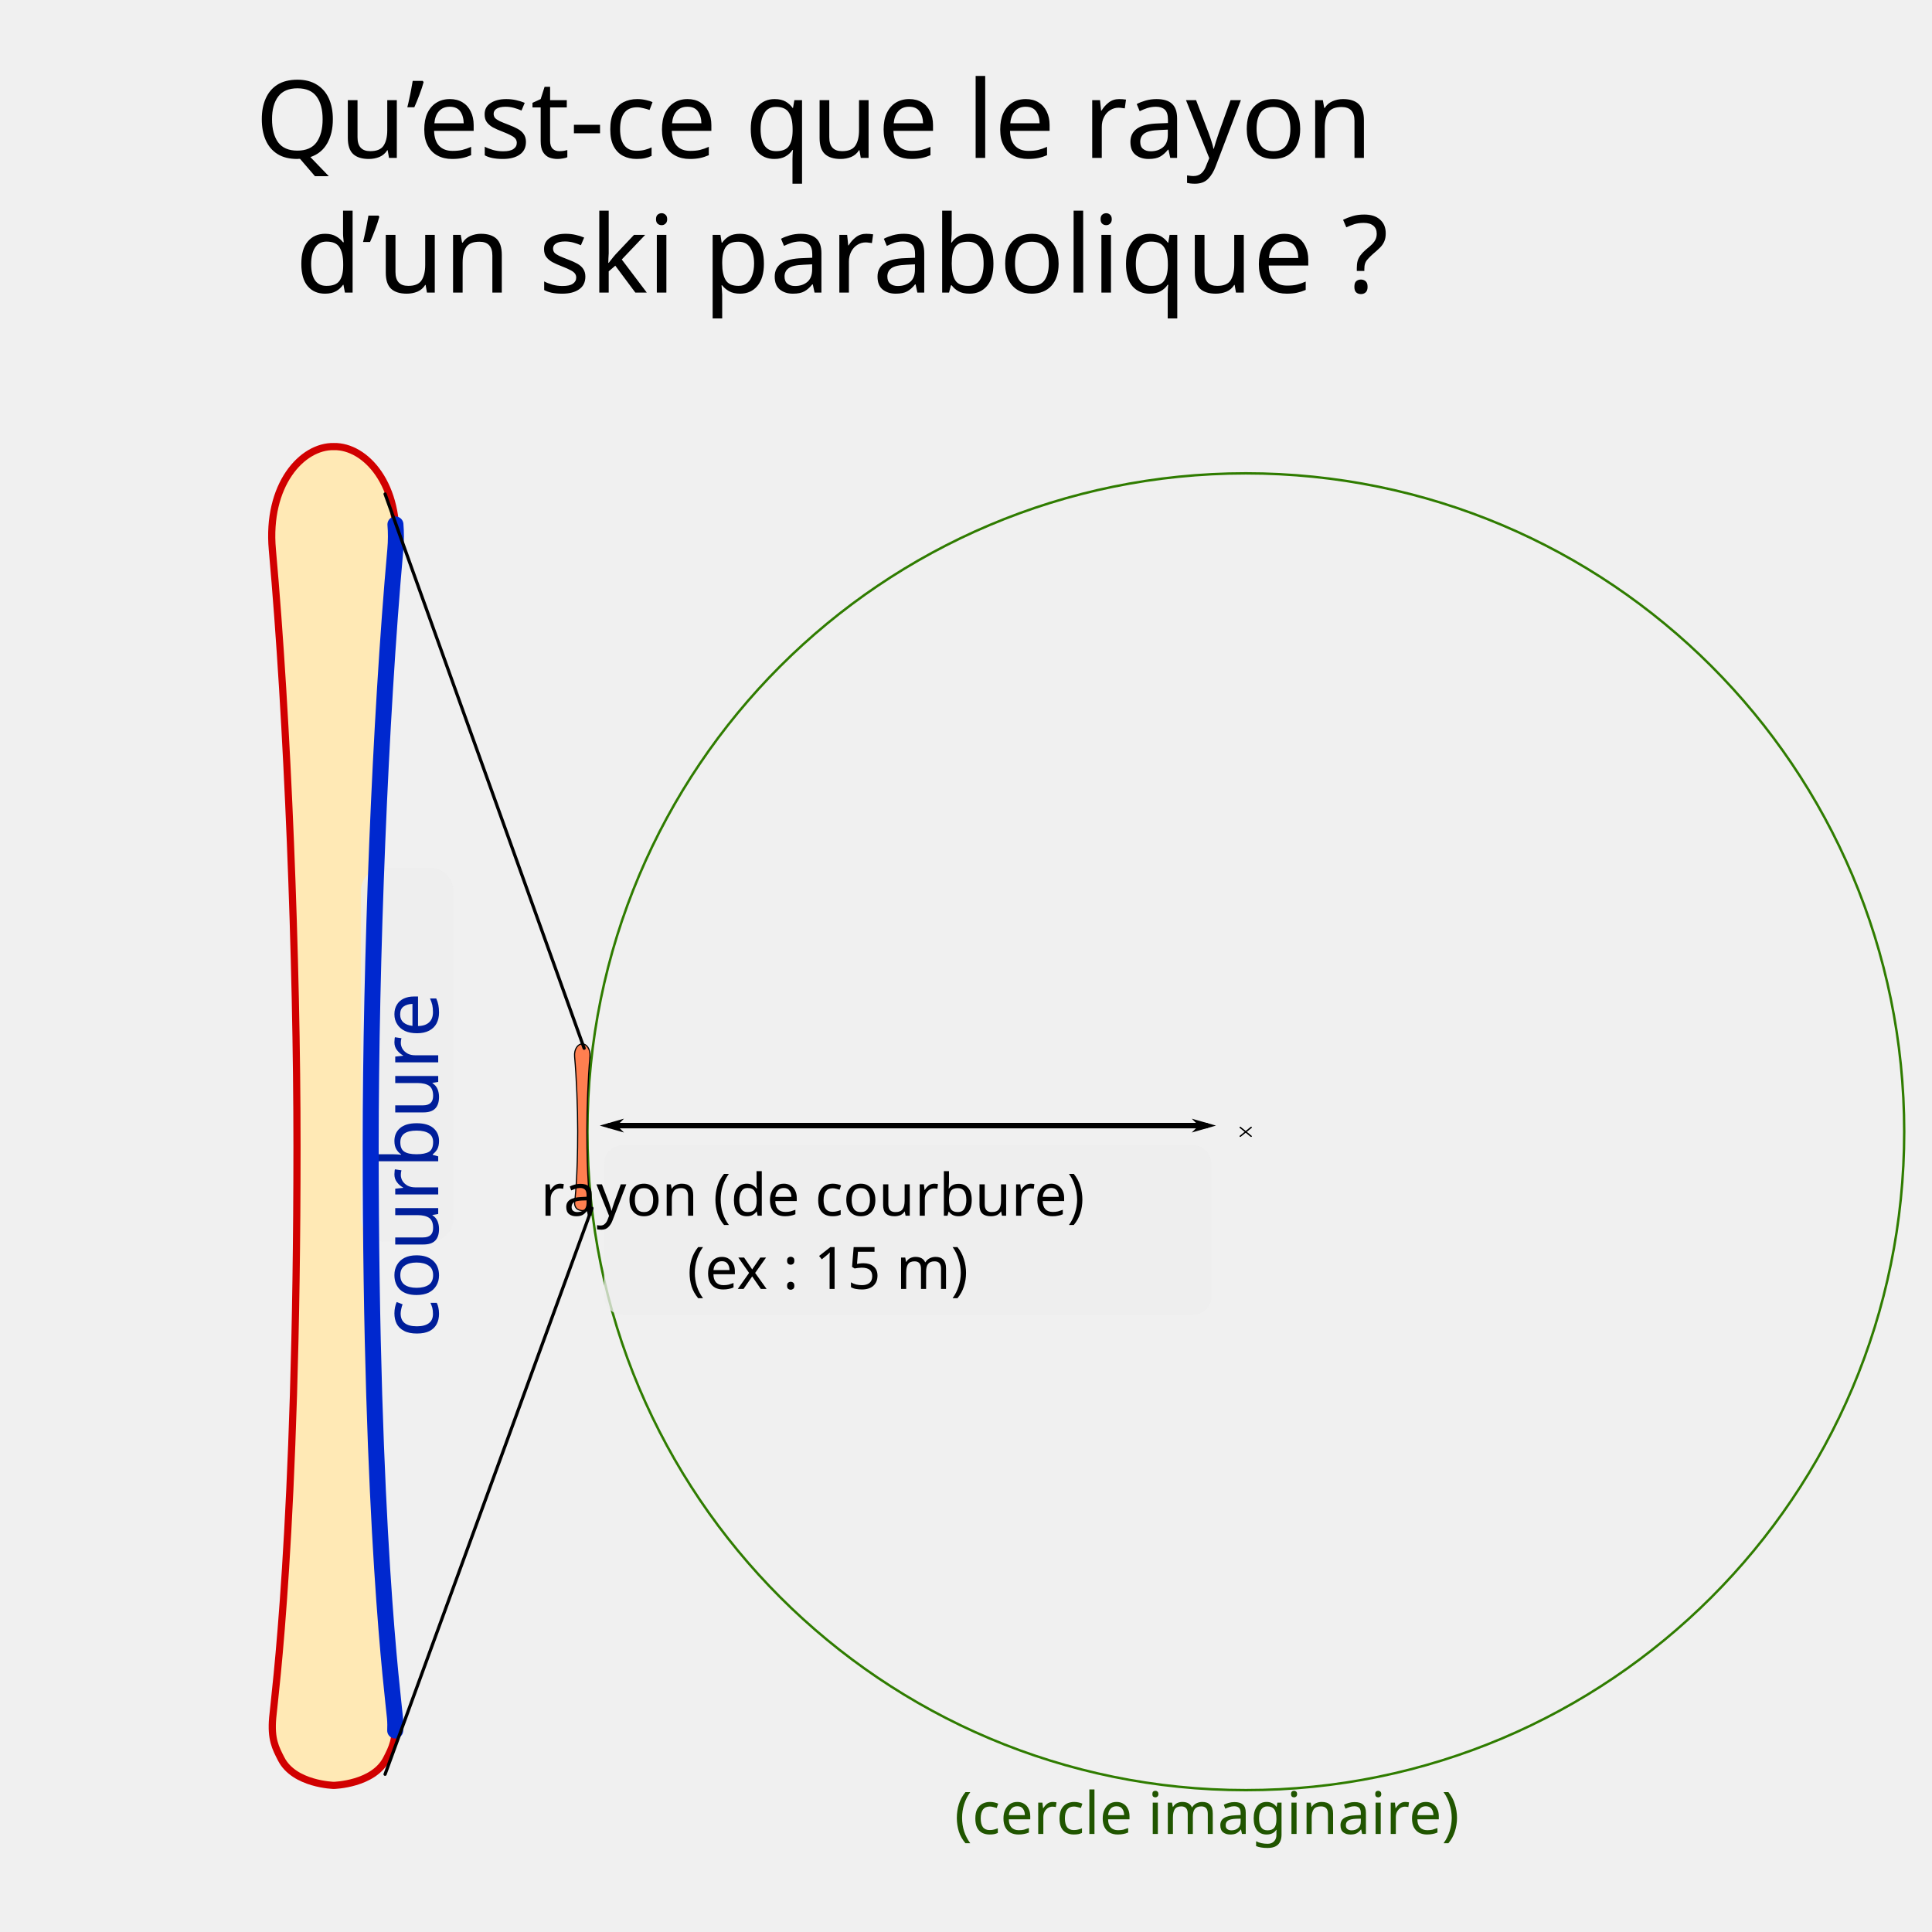
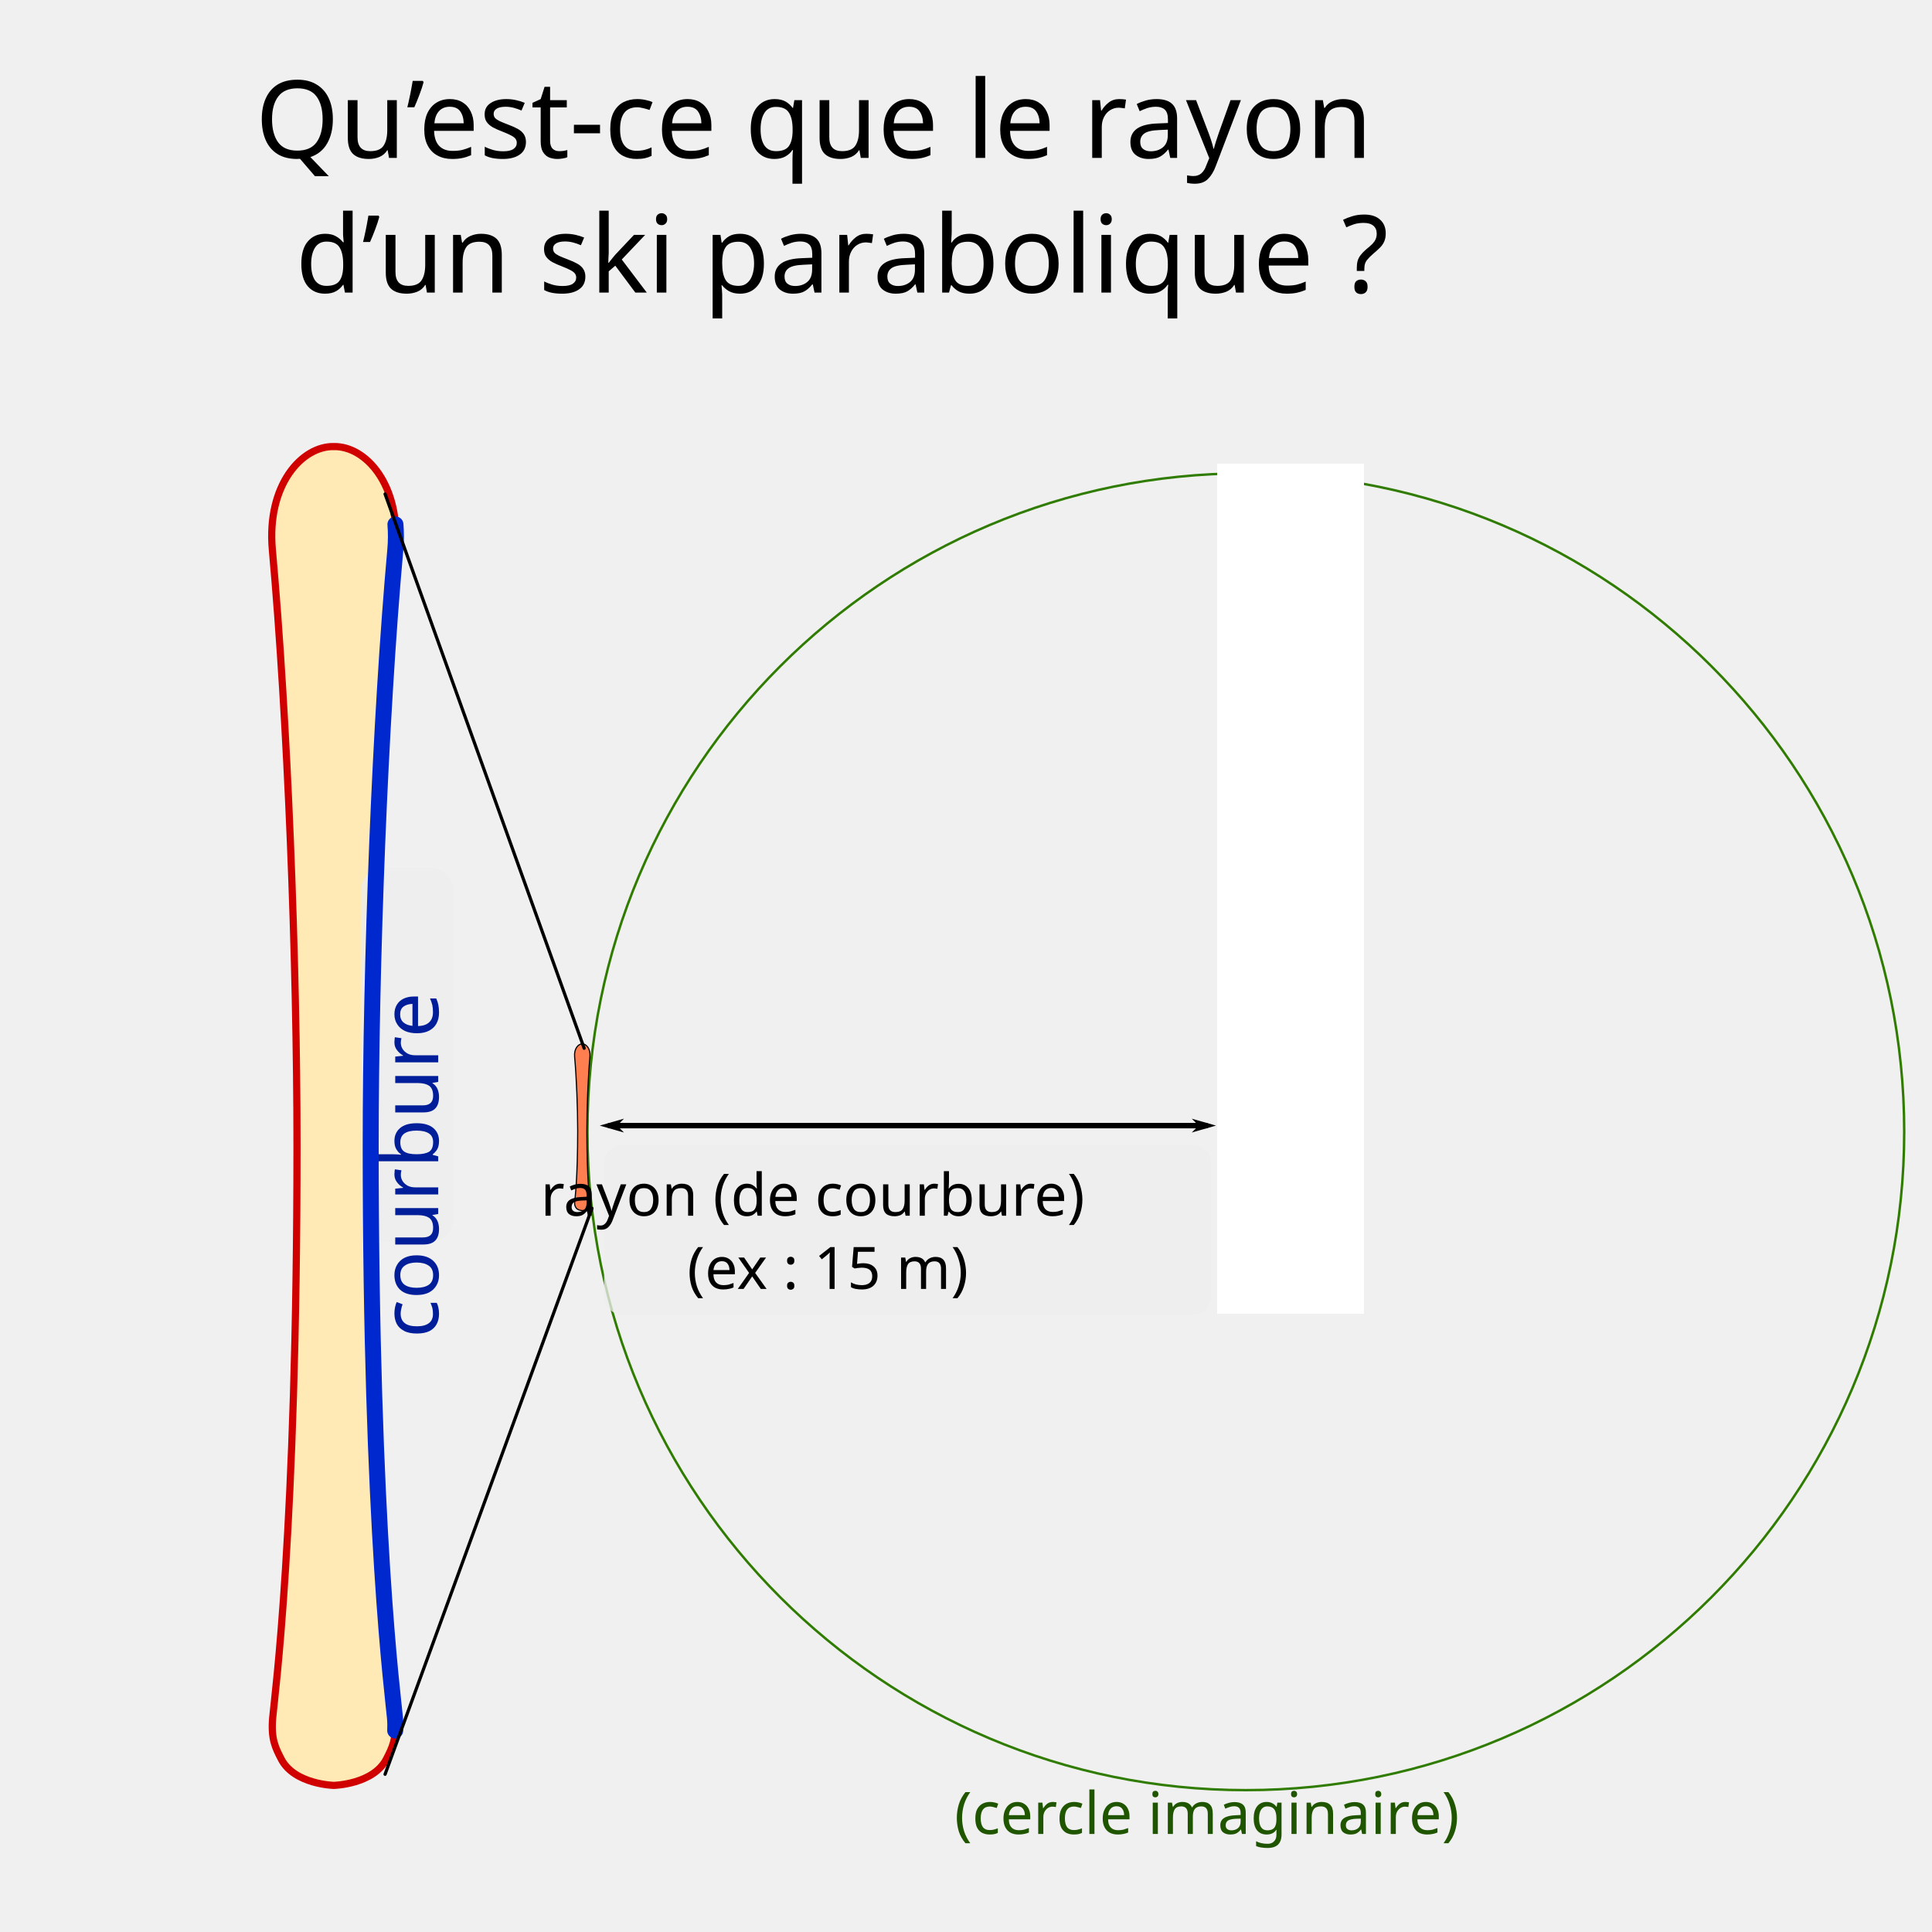
<svg xmlns="http://www.w3.org/2000/svg" width="500" height="500" id="svg10638" version="1.1">
  <defs id="defs10640">
    <marker orient="auto" refY="0.0" refX="0.0" id="Arrow1Mend" style="overflow:visible;">
      <path id="path4076" d="M 0.0,0.0 L 5.0,-5.0 L -12.5,0.0 L 5.0,5.0 L 0.0,0.0 z " style="fill-rule:evenodd;stroke:#000000;stroke-width:1.0pt;" transform="scale(0.4) rotate(180) translate(10,0)" />
    </marker>
    <marker orient="auto" refY="0.0" refX="0.0" id="Arrow1Mstart" style="overflow:visible">
      <path id="path4073" d="M 0.0,0.0 L 5.0,-5.0 L -12.5,0.0 L 5.0,5.0 L 0.0,0.0 z " style="fill-rule:evenodd;stroke:#000000;stroke-width:1.0pt" transform="scale(0.4) translate(10,0)" />
    </marker>
    <marker orient="auto" refY="0" refX="0" id="Arrow1Sstart" style="overflow:visible">
      <path id="path4079" d="M 0,0 5,-5 -12.5,0 5,5 0,0 z" style="fill-rule:evenodd;stroke:#000000;stroke-width:1pt" transform="matrix(0.2,0,0,0.2,1.2,0)" />
    </marker>
    <marker orient="auto" refY="0" refX="0" id="Arrow1Send" style="overflow:visible">
      <path id="path4082" d="M 0,0 5,-5 -12.5,0 5,5 0,0 z" style="fill-rule:evenodd;stroke:#000000;stroke-width:1pt" transform="matrix(-0.2,0,0,-0.2,-1.2,0)" />
    </marker>
    <marker orient="auto" refY="0" refX="0" id="marker10612" style="overflow:visible">
      <path id="path10614" d="M 0,0 5,-5 -12.5,0 5,5 0,0 z" style="fill-rule:evenodd;stroke:#000000;stroke-width:1pt" transform="matrix(0.2,0,0,0.2,1.2,0)" />
    </marker>
    <marker orient="auto" refY="0" refX="0" id="marker10616" style="overflow:visible">
      <path id="path10618" d="M 0,0 5,-5 -12.5,0 5,5 0,0 z" style="fill-rule:evenodd;stroke:#000000;stroke-width:1pt" transform="matrix(-0.2,0,0,-0.2,-1.2,0)" />
    </marker>
  </defs>
  <g id="layer1" transform="translate(0,-552.3622)">
    <g id="g5267" transform="matrix(2.229053,0,0,2.229053,-723.5342,289.0972)">
      <path transform="matrix(0.5923527,0,0,0.5923527,314.1087,151.0521)" d="m 390.929,166.206 c 0,71.271 -57.776,129.047 -129.047,129.047 -71.271,0 -129.047,-57.776 -129.047,-129.047 0,-71.271 57.776,-129.047 129.047,-129.047 71.271,0 129.047,57.776 129.047,129.047 z" id="path4024" style="color:#000000;fill:none;stroke:#2f7c00;stroke-width:0.477;stroke-linecap:butt;stroke-linejoin:miter;stroke-miterlimit:4;stroke-opacity:1;stroke-dasharray:none;stroke-dashoffset:0;marker:none;visibility:visible;display:inline;overflow:visible;enable-background:accumulate" />
      <path id="path4031" style="color:#000000;fill:#ff7f50;stroke:#000000;stroke-width:0.133;stroke-linecap:round;stroke-linejoin:round;stroke-miterlimit:4;stroke-opacity:1;stroke-dasharray:none;stroke-dashoffset:0;marker:none;visibility:visible;display:inline;overflow:visible;enable-background:accumulate" d="m 391.435,258.277 c -0.082,-0.161 -0.15,-0.286 -0.122,-0.596 0.027,-0.31 0.351,-2.695 0.351,-8.264 0,-2.68 -0.135,-6.159 -0.356,-8.622 -0.084,-0.935 0.428,-1.5 0.889,-1.49 0.461,-0.011 0.973,0.555 0.889,1.49 -0.221,2.463 -0.356,5.942 -0.356,8.622 0,5.569 0.324,7.954 0.351,8.264 0.027,0.31 -0.041,0.435 -0.122,0.596 -0.188,0.369 -0.761,0.382 -0.761,0.382 0,0 -0.573,-0.013 -0.761,-0.382 z" />
      <path id="path4047" d="m 468.585,250.033 1.271,-1.034" style="color:#000000;fill:none;stroke:#000000;stroke-width:0.133;stroke-linecap:round;stroke-linejoin:round;stroke-miterlimit:4;stroke-opacity:1;stroke-dasharray:none;stroke-dashoffset:0;marker:none;visibility:visible;display:inline;overflow:visible;enable-background:accumulate" />
      <path style="color:#000000;fill:none;stroke:#000000;stroke-width:0.133;stroke-linecap:round;stroke-linejoin:round;stroke-miterlimit:4;stroke-opacity:1;stroke-dasharray:none;stroke-dashoffset:0;marker:none;visibility:visible;display:inline;overflow:visible;enable-background:accumulate" d="m 469.855,250.033 -1.271,-1.034" id="path4049" />
      <path style="color:#000000;fill:none;stroke:#000000;stroke-width:0.133;stroke-linecap:round;stroke-linejoin:round;stroke-miterlimit:4;stroke-opacity:1;stroke-dasharray:none;stroke-dashoffset:0;marker:none;visibility:visible;display:inline;overflow:visible;enable-background:accumulate" d="m 468.585,250.033 1.271,-1.034" id="path4051" />
      <path id="path4053" d="m 469.855,250.033 -1.271,-1.034" style="color:#000000;fill:none;stroke:#000000;stroke-width:0.133;stroke-linecap:round;stroke-linejoin:round;stroke-miterlimit:4;stroke-opacity:1;stroke-dasharray:none;stroke-dashoffset:0;marker:none;visibility:visible;display:inline;overflow:visible;enable-background:accumulate" />
      <path id="path4061" d="m 395.357,248.791 69.286,0" style="color:#000000;fill:none;stroke:#000000;stroke-width:0.633;stroke-linecap:round;stroke-linejoin:round;stroke-miterlimit:4;stroke-opacity:1;stroke-dasharray:none;stroke-dashoffset:0;marker:none;marker-start:url(#Arrow1Sstart);marker-end:url(#Arrow1Send);visibility:visible;display:inline;overflow:visible;enable-background:accumulate" />
      <g id="g11302" transform="translate(-3.845323,0.6408872)">
        <rect style="color:#000000;fill:#ededed;fill-opacity:0.77;fill-rule:nonzero;stroke:none;stroke-width:2.033;marker:none;visibility:visible;display:inline;overflow:visible;enable-background:accumulate" id="rect5498-7" width="70.515" height="19.679" x="398.573" y="250.43" rx="2.152" ry="2.152" />
        <switch style="font-size:6.8px;font-style:normal;font-variant:normal;font-weight:normal;font-stretch:normal;text-indent:0;text-align:center;text-decoration:none;line-height:normal;letter-spacing:normal;word-spacing:normal;text-transform:none;direction:ltr;block-progression:tb;writing-mode:lr-tb;text-anchor:middle;baseline-shift:baseline;color:#000000;fill:#000000;fill-opacity:1;fill-rule:nonzero;stroke:none;stroke-width:0.133;marker:none;visibility:visible;display:inline;overflow:visible;enable-background:accumulate;font-family:Calibri;-inkscape-font-specification:Calibri">
          <text id="text5263-sr-cyrl" y="258.613" x="434.276" style="font-size:6.8px;font-style:normal;font-variant:normal;font-weight:normal;font-stretch:normal;text-indent:0;text-align:center;text-decoration:none;line-height:normal;letter-spacing:normal;word-spacing:normal;text-transform:none;direction:ltr;block-progression:tb;writing-mode:lr-tb;text-anchor:middle;baseline-shift:baseline;color:#000000;fill:#000000;fill-opacity:1;fill-rule:nonzero;stroke:none;stroke-width:0.133;marker:none;visibility:visible;display:inline;overflow:visible;enable-background:accumulate;font-family:Calibri;-inkscape-font-specification:Calibri" xml:space="preserve" systemLanguage="sr-cyrl">
            <tspan y="258.613" x="434.276" id="tspan5265-sr-cyrl">полупречник кривине</tspan>
            <tspan id="tspan5283-sr-cyrl" y="267.113" x="434.276">(нпр. 15 m)</tspan>
          </text>
          <text id="text5263" y="258.613" x="434.276" style="font-size:6.8px;font-style:normal;font-variant:normal;font-weight:normal;font-stretch:normal;text-indent:0;text-align:center;text-decoration:none;line-height:normal;letter-spacing:normal;word-spacing:normal;text-transform:none;direction:ltr;block-progression:tb;writing-mode:lr-tb;text-anchor:middle;baseline-shift:baseline;color:#000000;fill:#000000;fill-opacity:1;fill-rule:nonzero;stroke:none;stroke-width:0.133;marker:none;visibility:visible;display:inline;overflow:visible;enable-background:accumulate;font-family:Calibri;-inkscape-font-specification:Calibri" xml:space="preserve">
            <tspan y="258.613" x="434.276" id="tspan5265">rayon (de courbure)</tspan>
            <tspan id="tspan5283" y="267.113" x="434.276">(ex : 15 m)</tspan>
          </text>
        </switch>
      </g>
      <path id="path4028" style="color:#000000;fill:#ffe9b5;fill-opacity:1;stroke:#d10000;stroke-width:0.833;stroke-linecap:round;stroke-linejoin:round;stroke-miterlimit:4;stroke-opacity:1;stroke-dasharray:none;stroke-dashoffset:0;marker:none;visibility:visible;display:inline;overflow:visible;enable-background:accumulate" d="m 357.237,322.324 c -0.658,-1.29 -1.201,-2.295 -0.984,-4.785 0.217,-2.491 2.822,-21.642 2.822,-66.37 0,-21.523 -1.086,-49.464 -2.862,-69.244 -0.674,-7.513 3.435,-12.05 7.136,-11.97 3.701,-0.08 7.811,4.457 7.136,11.97 -1.776,19.78 -2.862,47.721 -2.862,69.244 0,44.728 2.604,63.879 2.822,66.37 0.217,2.491 -0.326,3.495 -0.984,4.785 -1.51,2.96 -6.112,3.071 -6.112,3.071 0,0 -4.602,-0.111 -6.112,-3.071 z" />
      <switch style="font-size:6.8px;font-style:normal;font-variant:normal;font-weight:normal;font-stretch:normal;text-indent:0;text-align:start;text-decoration:none;line-height:normal;letter-spacing:normal;word-spacing:normal;text-transform:none;direction:ltr;block-progression:tb;writing-mode:lr-tb;text-anchor:start;baseline-shift:baseline;color:#000000;fill:#205500;fill-opacity:1;fill-rule:nonzero;stroke:none;stroke-width:0.282;marker:none;visibility:visible;display:inline;overflow:visible;enable-background:accumulate;font-family:Calibri;-inkscape-font-specification:Calibri">
        <text id="text10703-sr-cyrl" y="331.033" x="435.418" style="font-size:6.8px;font-style:normal;font-variant:normal;font-weight:normal;font-stretch:normal;text-indent:0;text-align:start;text-decoration:none;line-height:normal;letter-spacing:normal;word-spacing:normal;text-transform:none;direction:ltr;block-progression:tb;writing-mode:lr-tb;text-anchor:start;baseline-shift:baseline;color:#000000;fill:#205500;fill-opacity:1;fill-rule:nonzero;stroke:none;stroke-width:0.282;marker:none;visibility:visible;display:inline;overflow:visible;enable-background:accumulate;font-family:Calibri;-inkscape-font-specification:Calibri" xml:space="preserve" systemLanguage="sr-cyrl">
          <tspan id="tspan10707-sr-cyrl" y="331.033" x="435.418">замишљени круг</tspan>
        </text>
        <text id="text10703" y="331.033" x="435.418" style="font-size:6.8px;font-style:normal;font-variant:normal;font-weight:normal;font-stretch:normal;text-indent:0;text-align:start;text-decoration:none;line-height:normal;letter-spacing:normal;word-spacing:normal;text-transform:none;direction:ltr;block-progression:tb;writing-mode:lr-tb;text-anchor:start;baseline-shift:baseline;color:#000000;fill:#205500;fill-opacity:1;fill-rule:nonzero;stroke:none;stroke-width:0.282;marker:none;visibility:visible;display:inline;overflow:visible;enable-background:accumulate;font-family:Calibri;-inkscape-font-specification:Calibri" xml:space="preserve">
          <tspan id="tspan10707" y="331.033" x="435.418">(cercle imaginaire)</tspan>
        </text>
      </switch>
      <switch style="font-size:12.511px;font-style:normal;font-variant:normal;font-weight:normal;font-stretch:normal;text-indent:0;text-align:center;text-decoration:none;line-height:normal;letter-spacing:normal;word-spacing:normal;text-transform:none;direction:ltr;block-progression:tb;writing-mode:lr-tb;text-anchor:middle;baseline-shift:baseline;color:#000000;fill:#000000;fill-opacity:1;fill-rule:nonzero;stroke:none;stroke-width:0.133;marker:none;visibility:visible;display:inline;overflow:visible;enable-background:accumulate;font-family:Calibri;-inkscape-font-specification:Calibri">
        <text id="text11260-sr-cyrl" y="136.437" x="436.982" style="font-size:12.511px;font-style:normal;font-variant:normal;font-weight:normal;font-stretch:normal;text-indent:0;text-align:center;text-decoration:none;line-height:normal;letter-spacing:normal;word-spacing:normal;text-transform:none;direction:ltr;block-progression:tb;writing-mode:lr-tb;text-anchor:middle;baseline-shift:baseline;color:#000000;fill:#000000;fill-opacity:1;fill-rule:nonzero;stroke:none;stroke-width:0.133;marker:none;visibility:visible;display:inline;overflow:visible;enable-background:accumulate;font-family:Calibri;-inkscape-font-specification:Calibri" xml:space="preserve" systemLanguage="sr-cyrl">
          <tspan id="tspan11264-sr-cyrl" y="136.437" x="436.982">Колики је полупречник</tspan>
          <tspan y="152.077" x="436.982" id="tspan11268-sr-cyrl">параболичне скије</tspan>
        </text>
        <text id="text11260" y="136.437" x="436.982" style="font-size:12.511px;font-style:normal;font-variant:normal;font-weight:normal;font-stretch:normal;text-indent:0;text-align:center;text-decoration:none;line-height:normal;letter-spacing:normal;word-spacing:normal;text-transform:none;direction:ltr;block-progression:tb;writing-mode:lr-tb;text-anchor:middle;baseline-shift:baseline;color:#000000;fill:#000000;fill-opacity:1;fill-rule:nonzero;stroke:none;stroke-width:0.133;marker:none;visibility:visible;display:inline;overflow:visible;enable-background:accumulate;font-family:Calibri;-inkscape-font-specification:Calibri" xml:space="preserve">
          <tspan id="tspan11264" y="136.437" x="436.982">Qu’est-ce que le rayon</tspan>
          <tspan y="152.077" x="436.982" id="tspan11268">d’un ski parabolique ?</tspan>
        </text>
      </switch>
      <g id="g11757" transform="matrix(1.218889,0,0,1.218889,-89.20751,-53.37808)">
        <rect transform="matrix(0,-1,1,0,0,0)" ry="2.152" rx="2.152" y="373.875" x="-258.95" height="8.784" width="35.586" id="rect5498-7-1" style="color:#000000;fill:#ededed;fill-opacity:0.77;fill-rule:nonzero;stroke:none;stroke-width:2.033;marker:none;visibility:visible;display:inline;overflow:visible;enable-background:accumulate" />
        <switch style="font-size:7.644px;font-style:normal;font-variant:normal;font-weight:normal;font-stretch:normal;text-indent:0;text-align:center;text-decoration:none;line-height:normal;letter-spacing:normal;word-spacing:normal;text-transform:none;direction:ltr;block-progression:tb;writing-mode:lr-tb;text-anchor:middle;baseline-shift:baseline;color:#000000;fill:#001e9a;fill-opacity:1;fill-rule:nonzero;stroke:none;stroke-width:1.858;marker:none;visibility:visible;display:inline;overflow:visible;enable-background:accumulate;font-family:Calibri;-inkscape-font-specification:Calibri">
          <text transform="matrix(0,-1,1,0,0,0)" id="text11316-sr-cyrl" y="381.23" x="-240.746" style="font-size:7.644px;font-style:normal;font-variant:normal;font-weight:normal;font-stretch:normal;text-indent:0;text-align:center;text-decoration:none;line-height:normal;letter-spacing:normal;word-spacing:normal;text-transform:none;direction:ltr;block-progression:tb;writing-mode:lr-tb;text-anchor:middle;baseline-shift:baseline;color:#000000;fill:#001e9a;fill-opacity:1;fill-rule:nonzero;stroke:none;stroke-width:1.858;marker:none;visibility:visible;display:inline;overflow:visible;enable-background:accumulate;font-family:Calibri;-inkscape-font-specification:Calibri" xml:space="preserve" systemLanguage="sr-cyrl">
            <tspan style="color:#000000;fill:#001e9a;fill-opacity:1;stroke:none;stroke-width:1.858;marker:none;visibility:visible;display:inline;overflow:visible;enable-background:accumulate" y="381.23" x="-240.746" id="tspan11318-sr-cyrl">кривина</tspan>
          </text>
          <text transform="matrix(0,-1,1,0,0,0)" id="text11316" y="381.23" x="-240.746" style="font-size:7.644px;font-style:normal;font-variant:normal;font-weight:normal;font-stretch:normal;text-indent:0;text-align:center;text-decoration:none;line-height:normal;letter-spacing:normal;word-spacing:normal;text-transform:none;direction:ltr;block-progression:tb;writing-mode:lr-tb;text-anchor:middle;baseline-shift:baseline;color:#000000;fill:#001e9a;fill-opacity:1;fill-rule:nonzero;stroke:none;stroke-width:1.858;marker:none;visibility:visible;display:inline;overflow:visible;enable-background:accumulate;font-family:Calibri;-inkscape-font-specification:Calibri" xml:space="preserve">
            <tspan style="color:#000000;fill:#001e9a;fill-opacity:1;stroke:none;stroke-width:1.858;marker:none;visibility:visible;display:inline;overflow:visible;enable-background:accumulate" y="381.23" x="-240.746" id="tspan11318">courbure</tspan>
          </text>
        </switch>
      </g>
      <path style="color:#000000;fill:none;stroke:#0028cf;stroke-width:1.858;stroke-linecap:round;stroke-linejoin:round;stroke-miterlimit:4;stroke-opacity:1;stroke-dasharray:none;stroke-dashoffset:0;marker:none;visibility:visible;display:inline;overflow:visible;enable-background:accumulate" d="m 370.476,319.022 c 0.021,-0.433 0.021,-0.921 -0.028,-1.486 -0.217,-2.491 -2.818,-21.64 -2.818,-66.368 0,-21.523 1.084,-49.462 2.86,-69.242 0.093,-1.035 0.089,-2.012 0.014,-2.93" id="path11270" />
      <path style="color:#000000;fill:none;stroke:#000000;stroke-width:0.833;stroke-linecap:round;stroke-linejoin:round;stroke-miterlimit:4;stroke-opacity:1;stroke-dasharray:none;stroke-dashoffset:0;marker:none;visibility:visible;display:inline;overflow:visible;enable-background:accumulate" d="M 93.944,129.274 145.462,272.716" id="path11312" transform="matrix(0.448621,0,0,0.448621,327.1562,117.4653)" />
      <path style="color:#000000;fill:none;stroke:#000000;stroke-width:0.833;stroke-linecap:round;stroke-linejoin:round;stroke-miterlimit:4;stroke-opacity:1;stroke-dasharray:none;stroke-dashoffset:0;marker:none;visibility:visible;display:inline;overflow:visible;enable-background:accumulate" d="M 93.944,460.604 147.482,314.132" id="path11314" transform="matrix(0.448621,0,0,0.448621,327.1562,117.4653)" />
    </g>
  </g>
+   <rect x="315" y="120" width="38" height="220" fill="#ffffff" />
</svg>
